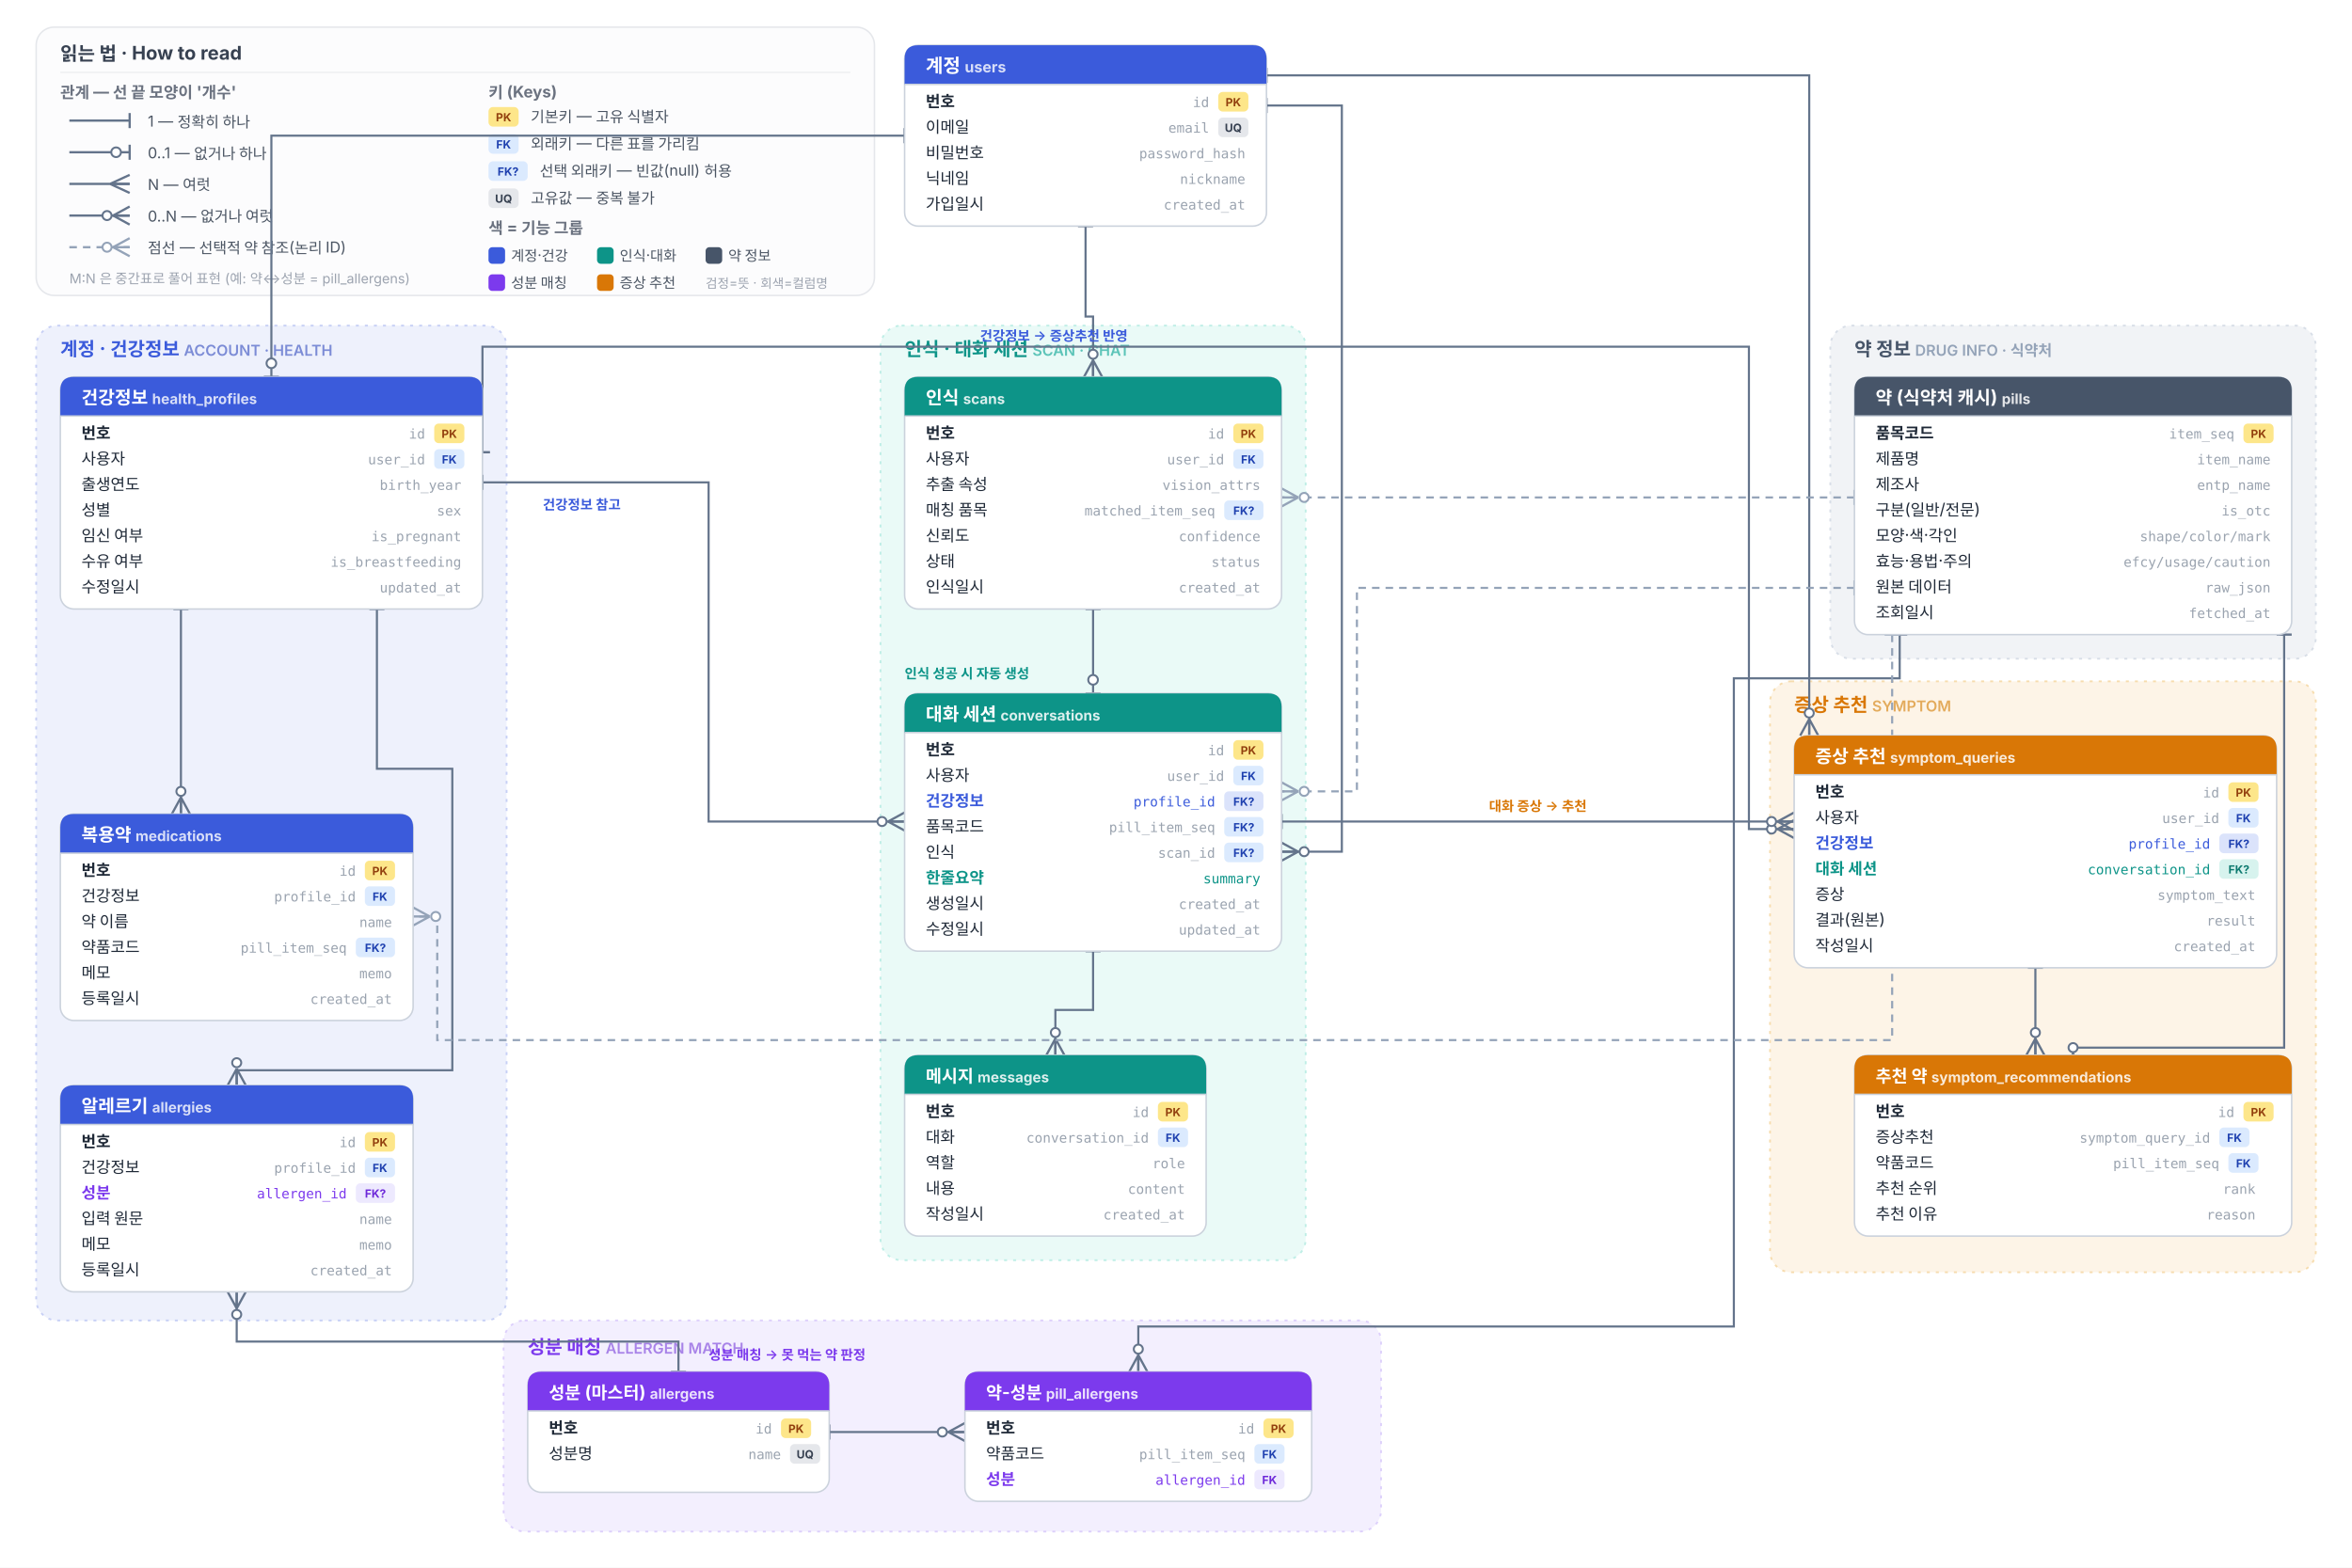
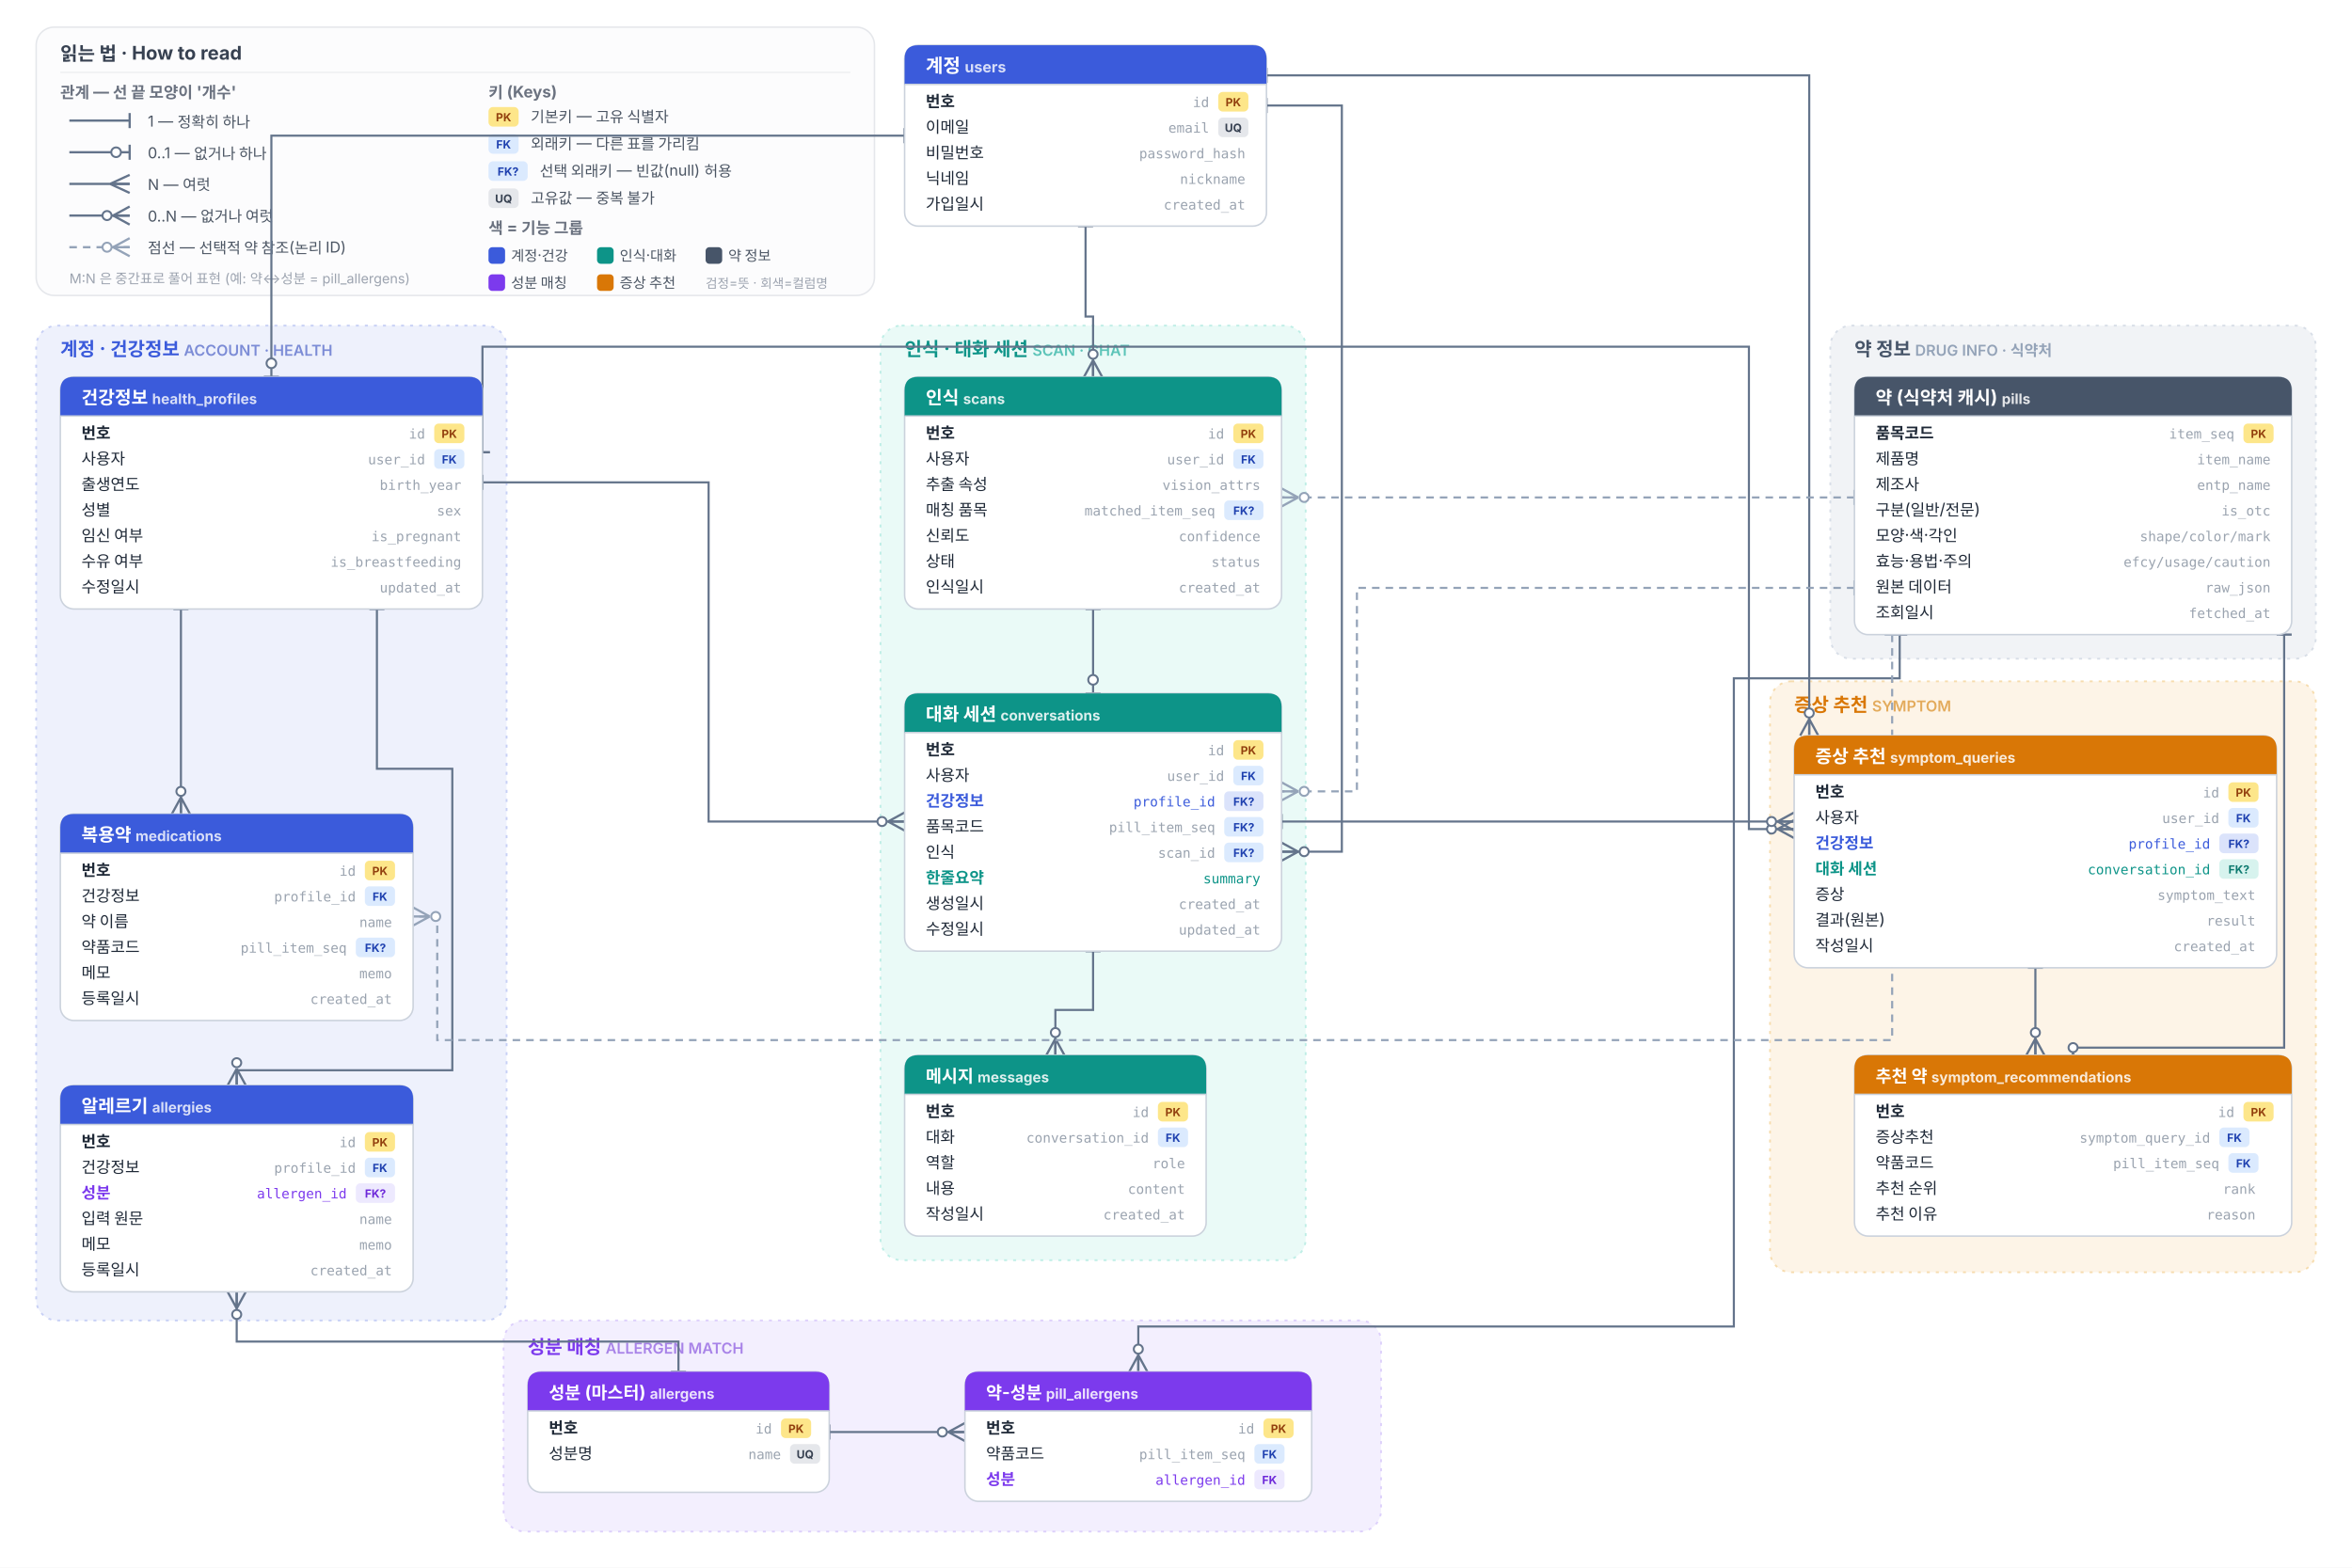
<svg xmlns="http://www.w3.org/2000/svg" width="2340" height="1560" viewBox="0 0 1560 1040" role="img" font-family="'Pretendard', 'Malgun Gothic', ui-sans-serif, system-ui, -apple-system, sans-serif">
  <rect x="0" y="0" width="1560" height="1040" fill="#ffffff" />
  <defs>
    <marker id="one" markerUnits="userSpaceOnUse" markerWidth="18" markerHeight="18" refX="9" refY="9" orient="auto">
      <path d="M9,4 V14" stroke="#64748b" stroke-width="1.5" fill="none" />
    </marker>
    <marker id="oneOpt" markerUnits="userSpaceOnUse" markerWidth="24" markerHeight="18" refX="14" refY="9" orient="auto">
      <path d="M14,4 V14" stroke="#64748b" stroke-width="1.5" fill="none" />
      <circle cx="5" cy="9" r="3.2" fill="#ffffff" stroke="#64748b" stroke-width="1.3" />
    </marker>
    <marker id="many" markerUnits="userSpaceOnUse" markerWidth="18" markerHeight="18" refX="13" refY="9" orient="auto">
      <path d="M0,9 L13,3 M0,9 L13,15 M0,9 L13,9" stroke="#64748b" stroke-width="1.5" fill="none" />
    </marker>
    <marker id="manyOpt" markerUnits="userSpaceOnUse" markerWidth="24" markerHeight="18" refX="19" refY="9" orient="auto">
      <circle cx="4" cy="9" r="3" fill="#ffffff" stroke="#64748b" stroke-width="1.3" />
      <path d="M8,9 L19,3 M8,9 L19,15 M8,9 L19,9" stroke="#64748b" stroke-width="1.5" fill="none" />
    </marker>
    <marker id="manyD" markerUnits="userSpaceOnUse" markerWidth="24" markerHeight="18" refX="19" refY="9" orient="auto">
      <circle cx="4" cy="9" r="3" fill="#ffffff" stroke="#94a3b8" stroke-width="1.3" />
      <path d="M8,9 L19,3 M8,9 L19,15 M8,9 L19,9" stroke="#94a3b8" stroke-width="1.5" fill="none" />
    </marker>
    <marker id="oneD" markerUnits="userSpaceOnUse" markerWidth="18" markerHeight="18" refX="9" refY="9" orient="auto">
      <path d="M9,4 V14" stroke="#94a3b8" stroke-width="1.5" fill="none" />
    </marker>
  </defs>
  <g>
    <rect x="24" y="216" width="312" height="660" rx="14" fill="#eef1fc" stroke="#c7d0f5" stroke-width="1.2" stroke-dasharray="2 4" />
    <text x="40" y="236" font-size="12.5" font-weight="700" fill="#3b5bdb">계정 · 건강정보 <tspan font-size="10" font-weight="600" fill="#7c8cd6">ACCOUNT · HEALTH</tspan>
    </text>
    <rect x="584" y="216" width="282" height="620" rx="14" fill="#eafaf7" stroke="#bfeee6" stroke-width="1.2" stroke-dasharray="2 4" />
    <text x="600" y="236" font-size="12.5" font-weight="700" fill="#0d9488">인식 · 대화 세션 <tspan font-size="10" font-weight="600" fill="#5cc4b8">SCAN · CHAT</tspan>
    </text>
    <rect x="1214" y="216" width="322" height="221" rx="14" fill="#f1f3f6" stroke="#d8dee7" stroke-width="1.2" stroke-dasharray="2 4" />
    <text x="1230" y="236" font-size="12.5" font-weight="700" fill="#475569">약 정보 <tspan font-size="10" font-weight="600" fill="#94a3b8">DRUG INFO · 식약처</tspan>
    </text>
    <rect x="1174" y="452" width="362" height="392" rx="14" fill="#fdf4e7" stroke="#f6dcae" stroke-width="1.2" stroke-dasharray="2 4" />
    <text x="1190" y="472" font-size="12.5" font-weight="700" fill="#d97706">증상 추천 <tspan font-size="10" font-weight="600" fill="#e3ab5c">SYMPTOM</tspan>
    </text>
    <rect x="334" y="876" width="582" height="140" rx="14" fill="#f3effe" stroke="#ddd0fb" stroke-width="1.2" stroke-dasharray="2 4" />
    <text x="350" y="898" font-size="12.5" font-weight="700" fill="#7c3aed">성분 매칭 <tspan font-size="10" font-weight="600" fill="#a883e8">ALLERGEN MATCH</tspan>
    </text>
  </g>
  <g transform="translate(24,18)">
    <rect x="0" y="0" width="556" height="178" rx="12" fill="#fcfcfd" stroke="#e5e7eb" />
    <text x="16" y="22" font-size="12.5" font-weight="700" fill="#374151">읽는 법 · How to read</text>
    <line x1="16" y1="30" x2="540" y2="30" stroke="#eef0f3" />
    <text x="16" y="47" font-size="10.5" font-weight="700" fill="#6b7280">관계 — 선 끝 모양이 '개수'</text>
    <line x1="22" y1="62" x2="62" y2="62" stroke="#64748b" stroke-width="1.5" marker-end="url(#one)" />
    <text x="74" y="66" font-size="10" fill="#4b5563">1 — 정확히 하나</text>
    <line x1="22" y1="83" x2="62" y2="83" stroke="#64748b" stroke-width="1.5" marker-end="url(#oneOpt)" />
    <text x="74" y="87" font-size="10" fill="#4b5563">0..1 — 없거나 하나</text>
    <line x1="22" y1="104" x2="62" y2="104" stroke="#64748b" stroke-width="1.5" marker-end="url(#many)" />
    <text x="74" y="108" font-size="10" fill="#4b5563">N — 여럿</text>
    <line x1="22" y1="125" x2="62" y2="125" stroke="#64748b" stroke-width="1.5" marker-end="url(#manyOpt)" />
    <text x="74" y="129" font-size="10" fill="#4b5563">0..N — 없거나 여럿</text>
    <line x1="22" y1="146" x2="62" y2="146" stroke="#94a3b8" stroke-width="1.5" stroke-dasharray="5 4" marker-end="url(#manyD)" />
    <text x="74" y="150" font-size="10" fill="#4b5563">점선 — 선택적 약 참조(논리 ID)</text>
    <text x="22" y="170" font-size="9" fill="#9ca3af">M:N 은 중간표로 풀어 표현 (예: 약↔성분 = pill_allergens)</text>
    <text x="300" y="47" font-size="10.5" font-weight="700" fill="#6b7280">키 (Keys)</text>
    <g transform="translate(300,53)">
      <rect width="20" height="13" rx="3" fill="#fde68a" />
      <text x="10" y="9.5" font-size="7.5" font-weight="700" text-anchor="middle" fill="#92400e">PK</text>
    </g>
    <text x="328" y="63" font-size="10" fill="#4b5563">기본키 — 고유 식별자</text>
    <g transform="translate(300,71)">
      <rect width="20" height="13" rx="3" fill="#dbeafe" />
      <text x="10" y="9.5" font-size="7.5" font-weight="700" text-anchor="middle" fill="#1e40af">FK</text>
    </g>
    <text x="328" y="81" font-size="10" fill="#4b5563">외래키 — 다른 표를 가리킴</text>
    <g transform="translate(300,89)">
      <rect width="26" height="13" rx="3" fill="#dbeafe" />
      <text x="13" y="9.5" font-size="7.5" font-weight="700" text-anchor="middle" fill="#1e40af">FK?</text>
    </g>
    <text x="334" y="99" font-size="10" fill="#4b5563">선택 외래키 — 빈값(null) 허용</text>
    <g transform="translate(300,107)">
      <rect width="20" height="13" rx="3" fill="#e5e7eb" />
      <text x="10" y="9.5" font-size="7.5" font-weight="700" text-anchor="middle" fill="#374151">UQ</text>
    </g>
    <text x="328" y="117" font-size="10" fill="#4b5563">고유값 — 중복 불가</text>
    <text x="300" y="137" font-size="10.5" font-weight="700" fill="#6b7280">색 = 기능 그룹</text>
    <rect x="300" y="146" width="11" height="11" rx="2.5" fill="#3b5bdb" />
    <text x="315" y="155" font-size="9.5" fill="#4b5563">계정·건강</text>
    <rect x="372" y="146" width="11" height="11" rx="2.5" fill="#0d9488" />
    <text x="387" y="155" font-size="9.5" fill="#4b5563">인식·대화</text>
    <rect x="444" y="146" width="11" height="11" rx="2.5" fill="#475569" />
    <text x="459" y="155" font-size="9.5" fill="#4b5563">약 정보</text>
    <rect x="300" y="164" width="11" height="11" rx="2.5" fill="#7c3aed" />
    <text x="315" y="173" font-size="9.5" fill="#4b5563">성분 매칭</text>
    <rect x="372" y="164" width="11" height="11" rx="2.5" fill="#d97706" />
    <text x="387" y="173" font-size="9.5" fill="#4b5563">증상 추천</text>
    <text x="444" y="173" font-size="8.5" fill="#9ca3af">검정=뜻 · 회색=컬럼명</text>
  </g>
  <g stroke="#64748b" stroke-width="1.4" fill="none">
    <path d="M600,90 H180 V250" marker-start="url(#one)" marker-end="url(#oneOpt)" />
    <path d="M720,150 V210 H725 V250" marker-start="url(#one)" marker-end="url(#manyOpt)" />
    <path d="M840,70 H890 V565 H850" marker-start="url(#one)" marker-end="url(#manyOpt)" />
    <path d="M840,50 H1200 V488" marker-start="url(#one)" marker-end="url(#manyOpt)" />
    <path d="M120,404 V540" marker-start="url(#one)" marker-end="url(#manyOpt)" />
    <path d="M250,404 V510 H300 V710 H157 V720" marker-start="url(#one)" marker-end="url(#manyOpt)" />
    <path d="M320,320 H470 V545 H600" marker-start="url(#one)" marker-end="url(#manyOpt)" />
    <path d="M320,300 V230 H1160 V550 H1190" marker-start="url(#one)" marker-end="url(#manyOpt)" />
    <path d="M450,910 V890 H157 V857" marker-start="url(#one)" marker-end="url(#manyOpt)" />
    <path d="M550,950 H640" marker-start="url(#one)" marker-end="url(#manyOpt)" />
    <path d="M1260,421 V450 H1150 V880 H755 V910" marker-start="url(#one)" marker-end="url(#manyOpt)" />
    <path d="M1515,421 V695 H1375 V710" marker-start="url(#one)" marker-end="url(#manyOpt)" />
    <path d="M725,404 V460" marker-start="url(#one)" marker-end="url(#oneOpt)" />
    <path d="M725,631 V670 H700 V700" marker-start="url(#one)" marker-end="url(#manyOpt)" />
    <path d="M850,545 H1190" marker-start="url(#one)" marker-end="url(#manyOpt)" />
    <path d="M1350,642 V700" marker-start="url(#one)" marker-end="url(#manyOpt)" />
  </g>
  <g stroke="#94a3b8" stroke-width="1.4" fill="none" stroke-dasharray="5 4">
    <path d="M1230,330 H850" marker-start="url(#oneD)" marker-end="url(#manyD)" />
    <path d="M1230,390 H900 V525 H850" marker-start="url(#oneD)" marker-end="url(#manyD)" />
    <path d="M1255,421 V690 H290 V608 H274" marker-start="url(#oneD)" marker-end="url(#manyD)" />
  </g>
-   <text x="360" y="338" font-size="9" font-weight="600" fill="#3b5bdb">건강정보 참고</text>
-   <text x="650" y="226" font-size="9" font-weight="600" fill="#3b5bdb">건강정보 → 증상추천 반영</text>
-   <text x="1020" y="538" font-size="9" font-weight="600" fill="#d97706" text-anchor="middle">대화 증상 → 추천</text>
-   <text x="600" y="450" font-size="9" font-weight="600" fill="#0d9488">인식 성공 시 자동 생성</text>
-   <text x="470" y="902" font-size="9" font-weight="600" fill="#7c3aed">성분 매칭 → 못 먹는 약 판정</text>
  <g>
    <rect x="600" y="30" width="240" height="120" rx="9" fill="#ffffff" stroke="#cbd2dc" />
    <path d="M600,56 V39 Q600,30 609,30 H831 Q840,30 840,39 V56 Z" fill="#3b5bdb" />
    <text x="614" y="48" font-size="12.5" font-weight="700" fill="#fff">계정 <tspan font-size="10" fill-opacity="0.8">users</tspan>
    </text>
    <line x1="600" y1="56" x2="840" y2="56" stroke="#cbd2dc" />
    <text x="614" y="71" font-size="10.5" font-weight="700" fill="#1f2937">번호</text>
    <text x="802" y="71" font-size="9" text-anchor="end" fill="#9aa3af" font-family="ui-monospace,Consolas,monospace">id</text>
    <g transform="translate(808,61)">
      <rect width="20" height="13" rx="3" fill="#fde68a" />
      <text x="10" y="9.5" font-size="7.5" font-weight="700" text-anchor="middle" fill="#92400e">PK</text>
    </g>
    <text x="614" y="88" font-size="10.5" fill="#1f2937">이메일</text>
    <text x="802" y="88" font-size="9" text-anchor="end" fill="#9aa3af" font-family="ui-monospace,Consolas,monospace">email</text>
    <g transform="translate(808,78)">
      <rect width="20" height="13" rx="3" fill="#e5e7eb" />
      <text x="10" y="9.5" font-size="7.5" font-weight="700" text-anchor="middle" fill="#374151">UQ</text>
    </g>
    <text x="614" y="105" font-size="10.5" fill="#1f2937">비밀번호</text>
    <text x="826" y="105" font-size="9" text-anchor="end" fill="#9aa3af" font-family="ui-monospace,Consolas,monospace">password_hash</text>
    <text x="614" y="122" font-size="10.5" fill="#1f2937">닉네임</text>
    <text x="826" y="122" font-size="9" text-anchor="end" fill="#9aa3af" font-family="ui-monospace,Consolas,monospace">nickname</text>
    <text x="614" y="139" font-size="10.5" fill="#1f2937">가입일시</text>
    <text x="826" y="139" font-size="9" text-anchor="end" fill="#9aa3af" font-family="ui-monospace,Consolas,monospace">created_at</text>
  </g>
  <g>
    <rect x="40" y="250" width="280" height="154" rx="9" fill="#ffffff" stroke="#cbd2dc" />
    <path d="M40,276 V259 Q40,250 49,250 H311 Q320,250 320,259 V276 Z" fill="#3b5bdb" />
    <text x="54" y="268" font-size="12" font-weight="700" fill="#fff">건강정보 <tspan font-size="9.5" fill-opacity="0.8">health_profiles</tspan>
    </text>
    <line x1="40" y1="276" x2="320" y2="276" stroke="#cbd2dc" />
    <text x="54" y="291" font-size="10.5" font-weight="700" fill="#1f2937">번호</text>
    <text x="282" y="291" font-size="9" text-anchor="end" fill="#9aa3af" font-family="ui-monospace,Consolas,monospace">id</text>
    <g transform="translate(288,281)">
      <rect width="20" height="13" rx="3" fill="#fde68a" />
      <text x="10" y="9.5" font-size="7.5" font-weight="700" text-anchor="middle" fill="#92400e">PK</text>
    </g>
    <text x="54" y="308" font-size="10.5" fill="#1f2937">사용자</text>
    <text x="282" y="308" font-size="9" text-anchor="end" fill="#9aa3af" font-family="ui-monospace,Consolas,monospace">user_id</text>
    <g transform="translate(288,298)">
      <rect width="20" height="13" rx="3" fill="#dbeafe" />
      <text x="10" y="9.5" font-size="7.5" font-weight="700" text-anchor="middle" fill="#1e40af">FK</text>
    </g>
    <text x="54" y="325" font-size="10.5" fill="#1f2937">출생연도</text>
    <text x="306" y="325" font-size="9" text-anchor="end" fill="#9aa3af" font-family="ui-monospace,Consolas,monospace">birth_year</text>
    <text x="54" y="342" font-size="10.5" fill="#1f2937">성별</text>
    <text x="306" y="342" font-size="9" text-anchor="end" fill="#9aa3af" font-family="ui-monospace,Consolas,monospace">sex</text>
    <text x="54" y="359" font-size="10.5" fill="#1f2937">임신 여부</text>
    <text x="306" y="359" font-size="9" text-anchor="end" fill="#9aa3af" font-family="ui-monospace,Consolas,monospace">is_pregnant</text>
    <text x="54" y="376" font-size="10.5" fill="#1f2937">수유 여부</text>
    <text x="306" y="376" font-size="9" text-anchor="end" fill="#9aa3af" font-family="ui-monospace,Consolas,monospace">is_breastfeeding</text>
    <text x="54" y="393" font-size="10.5" fill="#1f2937">수정일시</text>
    <text x="306" y="393" font-size="9" text-anchor="end" fill="#9aa3af" font-family="ui-monospace,Consolas,monospace">updated_at</text>
  </g>
  <g>
    <rect x="40" y="540" width="234" height="137" rx="9" fill="#ffffff" stroke="#cbd2dc" />
    <path d="M40,566 V549 Q40,540 49,540 H265 Q274,540 274,549 V566 Z" fill="#3b5bdb" />
    <text x="54" y="558" font-size="12" font-weight="700" fill="#fff">복용약 <tspan font-size="9.5" fill-opacity="0.8">medications</tspan>
    </text>
    <line x1="40" y1="566" x2="274" y2="566" stroke="#cbd2dc" />
    <text x="54" y="581" font-size="10.5" font-weight="700" fill="#1f2937">번호</text>
    <text x="236" y="581" font-size="9" text-anchor="end" fill="#9aa3af" font-family="ui-monospace,Consolas,monospace">id</text>
    <g transform="translate(242,571)">
      <rect width="20" height="13" rx="3" fill="#fde68a" />
      <text x="10" y="9.5" font-size="7.5" font-weight="700" text-anchor="middle" fill="#92400e">PK</text>
    </g>
    <text x="54" y="598" font-size="10.5" fill="#1f2937">건강정보</text>
    <text x="236" y="598" font-size="9" text-anchor="end" fill="#9aa3af" font-family="ui-monospace,Consolas,monospace">profile_id</text>
    <g transform="translate(242,588)">
      <rect width="20" height="13" rx="3" fill="#dbeafe" />
      <text x="10" y="9.5" font-size="7.5" font-weight="700" text-anchor="middle" fill="#1e40af">FK</text>
    </g>
    <text x="54" y="615" font-size="10.5" fill="#1f2937">약 이름</text>
    <text x="260" y="615" font-size="9" text-anchor="end" fill="#9aa3af" font-family="ui-monospace,Consolas,monospace">name</text>
    <text x="54" y="632" font-size="10.5" fill="#1f2937">약품코드</text>
    <text x="230" y="632" font-size="9" text-anchor="end" fill="#9aa3af" font-family="ui-monospace,Consolas,monospace">pill_item_seq</text>
    <g transform="translate(236,622)">
      <rect width="26" height="13" rx="3" fill="#dbeafe" />
      <text x="13" y="9.5" font-size="7.5" font-weight="700" text-anchor="middle" fill="#1e40af">FK?</text>
    </g>
    <text x="54" y="649" font-size="10.5" fill="#1f2937">메모</text>
    <text x="260" y="649" font-size="9" text-anchor="end" fill="#9aa3af" font-family="ui-monospace,Consolas,monospace">memo</text>
    <text x="54" y="666" font-size="10.5" fill="#1f2937">등록일시</text>
    <text x="260" y="666" font-size="9" text-anchor="end" fill="#9aa3af" font-family="ui-monospace,Consolas,monospace">created_at</text>
  </g>
  <g>
    <rect x="40" y="720" width="234" height="137" rx="9" fill="#ffffff" stroke="#cbd2dc" />
    <path d="M40,746 V729 Q40,720 49,720 H265 Q274,720 274,729 V746 Z" fill="#3b5bdb" />
    <text x="54" y="738" font-size="12" font-weight="700" fill="#fff">알레르기 <tspan font-size="9.5" fill-opacity="0.8">allergies</tspan>
    </text>
    <line x1="40" y1="746" x2="274" y2="746" stroke="#cbd2dc" />
    <text x="54" y="761" font-size="10.5" font-weight="700" fill="#1f2937">번호</text>
    <text x="236" y="761" font-size="9" text-anchor="end" fill="#9aa3af" font-family="ui-monospace,Consolas,monospace">id</text>
    <g transform="translate(242,751)">
      <rect width="20" height="13" rx="3" fill="#fde68a" />
      <text x="10" y="9.5" font-size="7.5" font-weight="700" text-anchor="middle" fill="#92400e">PK</text>
    </g>
    <text x="54" y="778" font-size="10.5" fill="#1f2937">건강정보</text>
    <text x="236" y="778" font-size="9" text-anchor="end" fill="#9aa3af" font-family="ui-monospace,Consolas,monospace">profile_id</text>
    <g transform="translate(242,768)">
      <rect width="20" height="13" rx="3" fill="#dbeafe" />
      <text x="10" y="9.5" font-size="7.5" font-weight="700" text-anchor="middle" fill="#1e40af">FK</text>
    </g>
    <text x="54" y="795" font-size="10.5" font-weight="700" fill="#7c3aed">성분</text>
    <text x="230" y="795" font-size="9" text-anchor="end" fill="#7c3aed" font-family="ui-monospace,Consolas,monospace">allergen_id</text>
    <g transform="translate(236,785)">
      <rect width="26" height="13" rx="3" fill="#ede9fe" />
      <text x="13" y="9.5" font-size="7.5" font-weight="700" text-anchor="middle" fill="#6d28d9">FK?</text>
    </g>
    <text x="54" y="812" font-size="10.5" fill="#1f2937">입력 원문</text>
    <text x="260" y="812" font-size="9" text-anchor="end" fill="#9aa3af" font-family="ui-monospace,Consolas,monospace">name</text>
    <text x="54" y="829" font-size="10.5" fill="#1f2937">메모</text>
    <text x="260" y="829" font-size="9" text-anchor="end" fill="#9aa3af" font-family="ui-monospace,Consolas,monospace">memo</text>
    <text x="54" y="846" font-size="10.5" fill="#1f2937">등록일시</text>
    <text x="260" y="846" font-size="9" text-anchor="end" fill="#9aa3af" font-family="ui-monospace,Consolas,monospace">created_at</text>
  </g>
  <g>
    <rect x="600" y="250" width="250" height="154" rx="9" fill="#ffffff" stroke="#cbd2dc" />
    <path d="M600,276 V259 Q600,250 609,250 H841 Q850,250 850,259 V276 Z" fill="#0d9488" />
    <text x="614" y="268" font-size="12" font-weight="700" fill="#fff">인식 <tspan font-size="9.5" fill-opacity="0.85">scans</tspan>
    </text>
    <line x1="600" y1="276" x2="850" y2="276" stroke="#cbd2dc" />
    <text x="614" y="291" font-size="10.5" font-weight="700" fill="#1f2937">번호</text>
    <text x="812" y="291" font-size="9" text-anchor="end" fill="#9aa3af" font-family="ui-monospace,Consolas,monospace">id</text>
    <g transform="translate(818,281)">
      <rect width="20" height="13" rx="3" fill="#fde68a" />
      <text x="10" y="9.5" font-size="7.5" font-weight="700" text-anchor="middle" fill="#92400e">PK</text>
    </g>
    <text x="614" y="308" font-size="10.5" fill="#1f2937">사용자</text>
    <text x="812" y="308" font-size="9" text-anchor="end" fill="#9aa3af" font-family="ui-monospace,Consolas,monospace">user_id</text>
    <g transform="translate(818,298)">
      <rect width="20" height="13" rx="3" fill="#dbeafe" />
      <text x="10" y="9.5" font-size="7.5" font-weight="700" text-anchor="middle" fill="#1e40af">FK</text>
    </g>
    <text x="614" y="325" font-size="10.5" fill="#1f2937">추출 속성</text>
    <text x="836" y="325" font-size="9" text-anchor="end" fill="#9aa3af" font-family="ui-monospace,Consolas,monospace">vision_attrs</text>
    <text x="614" y="342" font-size="10.5" fill="#1f2937">매칭 품목</text>
    <text x="806" y="342" font-size="9" text-anchor="end" fill="#9aa3af" font-family="ui-monospace,Consolas,monospace">matched_item_seq</text>
    <g transform="translate(812,332)">
      <rect width="26" height="13" rx="3" fill="#dbeafe" />
      <text x="13" y="9.5" font-size="7.5" font-weight="700" text-anchor="middle" fill="#1e40af">FK?</text>
    </g>
    <text x="614" y="359" font-size="10.5" fill="#1f2937">신뢰도</text>
    <text x="836" y="359" font-size="9" text-anchor="end" fill="#9aa3af" font-family="ui-monospace,Consolas,monospace">confidence</text>
    <text x="614" y="376" font-size="10.5" fill="#1f2937">상태</text>
    <text x="836" y="376" font-size="9" text-anchor="end" fill="#9aa3af" font-family="ui-monospace,Consolas,monospace">status</text>
    <text x="614" y="393" font-size="10.5" fill="#1f2937">인식일시</text>
    <text x="836" y="393" font-size="9" text-anchor="end" fill="#9aa3af" font-family="ui-monospace,Consolas,monospace">created_at</text>
  </g>
  <g>
    <rect x="600" y="460" width="250" height="171" rx="9" fill="#ffffff" stroke="#cbd2dc" />
    <path d="M600,486 V469 Q600,460 609,460 H841 Q850,460 850,469 V486 Z" fill="#0d9488" />
    <text x="614" y="478" font-size="12" font-weight="700" fill="#fff">대화 세션 <tspan font-size="9.5" fill-opacity="0.85">conversations</tspan>
    </text>
    <line x1="600" y1="486" x2="850" y2="486" stroke="#cbd2dc" />
    <text x="614" y="501" font-size="10.5" font-weight="700" fill="#1f2937">번호</text>
    <text x="812" y="501" font-size="9" text-anchor="end" fill="#9aa3af" font-family="ui-monospace,Consolas,monospace">id</text>
    <g transform="translate(818,491)">
      <rect width="20" height="13" rx="3" fill="#fde68a" />
      <text x="10" y="9.5" font-size="7.5" font-weight="700" text-anchor="middle" fill="#92400e">PK</text>
    </g>
    <text x="614" y="518" font-size="10.5" fill="#1f2937">사용자</text>
    <text x="812" y="518" font-size="9" text-anchor="end" fill="#9aa3af" font-family="ui-monospace,Consolas,monospace">user_id</text>
    <g transform="translate(818,508)">
      <rect width="20" height="13" rx="3" fill="#dbeafe" />
      <text x="10" y="9.5" font-size="7.5" font-weight="700" text-anchor="middle" fill="#1e40af">FK</text>
    </g>
    <text x="614" y="535" font-size="10.5" font-weight="700" fill="#3b5bdb">건강정보</text>
    <text x="806" y="535" font-size="9" text-anchor="end" fill="#3b5bdb" font-family="ui-monospace,Consolas,monospace">profile_id</text>
    <g transform="translate(812,525)">
      <rect width="26" height="13" rx="3" fill="#dbe3fb" />
      <text x="13" y="9.5" font-size="7.5" font-weight="700" text-anchor="middle" fill="#1e40af">FK?</text>
    </g>
    <text x="614" y="552" font-size="10.5" fill="#1f2937">품목코드</text>
    <text x="806" y="552" font-size="9" text-anchor="end" fill="#9aa3af" font-family="ui-monospace,Consolas,monospace">pill_item_seq</text>
    <g transform="translate(812,542)">
      <rect width="26" height="13" rx="3" fill="#dbeafe" />
      <text x="13" y="9.5" font-size="7.5" font-weight="700" text-anchor="middle" fill="#1e40af">FK?</text>
    </g>
    <text x="614" y="569" font-size="10.5" fill="#1f2937">인식</text>
    <text x="806" y="569" font-size="9" text-anchor="end" fill="#9aa3af" font-family="ui-monospace,Consolas,monospace">scan_id</text>
    <g transform="translate(812,559)">
      <rect width="26" height="13" rx="3" fill="#dbeafe" />
      <text x="13" y="9.5" font-size="7.5" font-weight="700" text-anchor="middle" fill="#1e40af">FK?</text>
    </g>
    <text x="614" y="586" font-size="10.5" font-weight="700" fill="#0d9488">한줄요약</text>
    <text x="836" y="586" font-size="9" text-anchor="end" fill="#0d9488" font-family="ui-monospace,Consolas,monospace">summary</text>
    <text x="614" y="603" font-size="10.5" fill="#1f2937">생성일시</text>
    <text x="836" y="603" font-size="9" text-anchor="end" fill="#9aa3af" font-family="ui-monospace,Consolas,monospace">created_at</text>
    <text x="614" y="620" font-size="10.5" fill="#1f2937">수정일시</text>
    <text x="836" y="620" font-size="9" text-anchor="end" fill="#9aa3af" font-family="ui-monospace,Consolas,monospace">updated_at</text>
  </g>
  <g>
    <rect x="600" y="700" width="200" height="120" rx="9" fill="#ffffff" stroke="#cbd2dc" />
    <path d="M600,726 V709 Q600,700 609,700 H791 Q800,700 800,709 V726 Z" fill="#0d9488" />
    <text x="614" y="718" font-size="11.5" font-weight="700" fill="#fff">메시지 <tspan font-size="9.5" fill-opacity="0.85">messages</tspan>
    </text>
    <line x1="600" y1="726" x2="800" y2="726" stroke="#cbd2dc" />
    <text x="614" y="741" font-size="10.5" font-weight="700" fill="#1f2937">번호</text>
    <text x="762" y="741" font-size="9" text-anchor="end" fill="#9aa3af" font-family="ui-monospace,Consolas,monospace">id</text>
    <g transform="translate(768,731)">
      <rect width="20" height="13" rx="3" fill="#fde68a" />
      <text x="10" y="9.5" font-size="7.5" font-weight="700" text-anchor="middle" fill="#92400e">PK</text>
    </g>
    <text x="614" y="758" font-size="10.5" fill="#1f2937">대화</text>
    <text x="762" y="758" font-size="9" text-anchor="end" fill="#9aa3af" font-family="ui-monospace,Consolas,monospace">conversation_id</text>
    <g transform="translate(768,748)">
      <rect width="20" height="13" rx="3" fill="#dbeafe" />
      <text x="10" y="9.5" font-size="7.5" font-weight="700" text-anchor="middle" fill="#1e40af">FK</text>
    </g>
    <text x="614" y="775" font-size="10.5" fill="#1f2937">역할</text>
    <text x="786" y="775" font-size="9" text-anchor="end" fill="#9aa3af" font-family="ui-monospace,Consolas,monospace">role</text>
    <text x="614" y="792" font-size="10.5" fill="#1f2937">내용</text>
    <text x="786" y="792" font-size="9" text-anchor="end" fill="#9aa3af" font-family="ui-monospace,Consolas,monospace">content</text>
    <text x="614" y="809" font-size="10.5" fill="#1f2937">작성일시</text>
    <text x="786" y="809" font-size="9" text-anchor="end" fill="#9aa3af" font-family="ui-monospace,Consolas,monospace">created_at</text>
  </g>
  <g>
    <rect x="1230" y="250" width="290" height="171" rx="9" fill="#ffffff" stroke="#cbd2dc" />
    <path d="M1230,276 V259 Q1230,250 1239,250 H1511 Q1520,250 1520,259 V276 Z" fill="#475569" />
    <text x="1244" y="268" font-size="12" font-weight="700" fill="#fff">약 (식약처 캐시) <tspan font-size="9.5" fill-opacity="0.85">pills</tspan>
    </text>
    <line x1="1230" y1="276" x2="1520" y2="276" stroke="#cbd2dc" />
    <text x="1244" y="291" font-size="10.5" font-weight="700" fill="#1f2937">품목코드</text>
    <text x="1482" y="291" font-size="9" text-anchor="end" fill="#9aa3af" font-family="ui-monospace,Consolas,monospace">item_seq</text>
    <g transform="translate(1488,281)">
      <rect width="20" height="13" rx="3" fill="#fde68a" />
      <text x="10" y="9.5" font-size="7.5" font-weight="700" text-anchor="middle" fill="#92400e">PK</text>
    </g>
    <text x="1244" y="308" font-size="10.5" fill="#1f2937">제품명</text>
    <text x="1506" y="308" font-size="9" text-anchor="end" fill="#9aa3af" font-family="ui-monospace,Consolas,monospace">item_name</text>
    <text x="1244" y="325" font-size="10.5" fill="#1f2937">제조사</text>
    <text x="1506" y="325" font-size="9" text-anchor="end" fill="#9aa3af" font-family="ui-monospace,Consolas,monospace">entp_name</text>
    <text x="1244" y="342" font-size="10.5" fill="#1f2937">구분(일반/전문)</text>
    <text x="1506" y="342" font-size="9" text-anchor="end" fill="#9aa3af" font-family="ui-monospace,Consolas,monospace">is_otc</text>
    <text x="1244" y="359" font-size="10.5" fill="#1f2937">모양·색·각인</text>
    <text x="1506" y="359" font-size="9" text-anchor="end" fill="#9aa3af" font-family="ui-monospace,Consolas,monospace">shape/color/mark</text>
    <text x="1244" y="376" font-size="10.5" fill="#1f2937">효능·용법·주의</text>
    <text x="1506" y="376" font-size="9" text-anchor="end" fill="#9aa3af" font-family="ui-monospace,Consolas,monospace">efcy/usage/caution</text>
    <text x="1244" y="393" font-size="10.5" fill="#1f2937">원본 데이터</text>
    <text x="1506" y="393" font-size="9" text-anchor="end" fill="#9aa3af" font-family="ui-monospace,Consolas,monospace">raw_json</text>
    <text x="1244" y="410" font-size="10.5" fill="#1f2937">조회일시</text>
    <text x="1506" y="410" font-size="9" text-anchor="end" fill="#9aa3af" font-family="ui-monospace,Consolas,monospace">fetched_at</text>
  </g>
  <g>
    <rect x="1190" y="488" width="320" height="154" rx="9" fill="#ffffff" stroke="#cbd2dc" />
    <path d="M1190,514 V497 Q1190,488 1199,488 H1501 Q1510,488 1510,497 V514 Z" fill="#d97706" />
    <text x="1204" y="506" font-size="12" font-weight="700" fill="#fff">증상 추천 <tspan font-size="9.5" fill-opacity="0.85">symptom_queries</tspan>
    </text>
    <line x1="1190" y1="514" x2="1510" y2="514" stroke="#cbd2dc" />
    <text x="1204" y="529" font-size="10.5" font-weight="700" fill="#1f2937">번호</text>
    <text x="1472" y="529" font-size="9" text-anchor="end" fill="#9aa3af" font-family="ui-monospace,Consolas,monospace">id</text>
    <g transform="translate(1478,519)">
      <rect width="20" height="13" rx="3" fill="#fde68a" />
      <text x="10" y="9.5" font-size="7.5" font-weight="700" text-anchor="middle" fill="#92400e">PK</text>
    </g>
    <text x="1204" y="546" font-size="10.5" fill="#1f2937">사용자</text>
    <text x="1472" y="546" font-size="9" text-anchor="end" fill="#9aa3af" font-family="ui-monospace,Consolas,monospace">user_id</text>
    <g transform="translate(1478,536)">
      <rect width="20" height="13" rx="3" fill="#dbeafe" />
      <text x="10" y="9.5" font-size="7.5" font-weight="700" text-anchor="middle" fill="#1e40af">FK</text>
    </g>
    <text x="1204" y="563" font-size="10.5" font-weight="700" fill="#3b5bdb">건강정보</text>
    <text x="1466" y="563" font-size="9" text-anchor="end" fill="#3b5bdb" font-family="ui-monospace,Consolas,monospace">profile_id</text>
    <g transform="translate(1472,553)">
      <rect width="26" height="13" rx="3" fill="#dbe3fb" />
      <text x="13" y="9.5" font-size="7.5" font-weight="700" text-anchor="middle" fill="#1e40af">FK?</text>
    </g>
    <text x="1204" y="580" font-size="10.5" font-weight="700" fill="#0d9488">대화 세션</text>
    <text x="1466" y="580" font-size="9" text-anchor="end" fill="#0d9488" font-family="ui-monospace,Consolas,monospace">conversation_id</text>
    <g transform="translate(1472,570)">
      <rect width="26" height="13" rx="3" fill="#d7f3ee" />
      <text x="13" y="9.5" font-size="7.5" font-weight="700" text-anchor="middle" fill="#0d7a6f">FK?</text>
    </g>
    <text x="1204" y="597" font-size="10.5" fill="#1f2937">증상</text>
    <text x="1496" y="597" font-size="9" text-anchor="end" fill="#9aa3af" font-family="ui-monospace,Consolas,monospace">symptom_text</text>
    <text x="1204" y="614" font-size="10.5" fill="#1f2937">결과(원본)</text>
    <text x="1496" y="614" font-size="9" text-anchor="end" fill="#9aa3af" font-family="ui-monospace,Consolas,monospace">result</text>
    <text x="1204" y="631" font-size="10.5" fill="#1f2937">작성일시</text>
    <text x="1496" y="631" font-size="9" text-anchor="end" fill="#9aa3af" font-family="ui-monospace,Consolas,monospace">created_at</text>
  </g>
  <g>
    <rect x="1230" y="700" width="290" height="120" rx="9" fill="#ffffff" stroke="#cbd2dc" />
    <path d="M1230,726 V709 Q1230,700 1239,700 H1511 Q1520,700 1520,709 V726 Z" fill="#d97706" />
    <text x="1244" y="718" font-size="11.5" font-weight="700" fill="#fff">추천 약 <tspan font-size="9.5" fill-opacity="0.85">symptom_recommendations</tspan>
    </text>
    <line x1="1230" y1="726" x2="1520" y2="726" stroke="#cbd2dc" />
    <text x="1244" y="741" font-size="10.5" font-weight="700" fill="#1f2937">번호</text>
    <text x="1482" y="741" font-size="9" text-anchor="end" fill="#9aa3af" font-family="ui-monospace,Consolas,monospace">id</text>
    <g transform="translate(1488,731)">
      <rect width="20" height="13" rx="3" fill="#fde68a" />
      <text x="10" y="9.5" font-size="7.5" font-weight="700" text-anchor="middle" fill="#92400e">PK</text>
    </g>
    <text x="1244" y="758" font-size="10.5" fill="#1f2937">증상추천</text>
    <text x="1466" y="758" font-size="9" text-anchor="end" fill="#9aa3af" font-family="ui-monospace,Consolas,monospace">symptom_query_id</text>
    <g transform="translate(1472,748)">
      <rect width="20" height="13" rx="3" fill="#dbeafe" />
      <text x="10" y="9.5" font-size="7.5" font-weight="700" text-anchor="middle" fill="#1e40af">FK</text>
    </g>
    <text x="1244" y="775" font-size="10.5" fill="#1f2937">약품코드</text>
    <text x="1472" y="775" font-size="9" text-anchor="end" fill="#9aa3af" font-family="ui-monospace,Consolas,monospace">pill_item_seq</text>
    <g transform="translate(1478,765)">
      <rect width="20" height="13" rx="3" fill="#dbeafe" />
      <text x="10" y="9.5" font-size="7.5" font-weight="700" text-anchor="middle" fill="#1e40af">FK</text>
    </g>
    <text x="1244" y="792" font-size="10.5" fill="#1f2937">추천 순위</text>
    <text x="1496" y="792" font-size="9" text-anchor="end" fill="#9aa3af" font-family="ui-monospace,Consolas,monospace">rank</text>
    <text x="1244" y="809" font-size="10.5" fill="#1f2937">추천 이유</text>
    <text x="1496" y="809" font-size="9" text-anchor="end" fill="#9aa3af" font-family="ui-monospace,Consolas,monospace">reason</text>
  </g>
  <g>
    <rect x="350" y="910" width="200" height="80" rx="9" fill="#ffffff" stroke="#cbd2dc" />
    <path d="M350,936 V919 Q350,910 359,910 H541 Q550,910 550,919 V936 Z" fill="#7c3aed" />
    <text x="364" y="928" font-size="11.5" font-weight="700" fill="#fff">성분 (마스터) <tspan font-size="9.5" fill-opacity="0.85">allergens</tspan>
    </text>
    <line x1="350" y1="936" x2="550" y2="936" stroke="#cbd2dc" />
    <text x="364" y="951" font-size="10.5" font-weight="700" fill="#1f2937">번호</text>
    <text x="512" y="951" font-size="9" text-anchor="end" fill="#9aa3af" font-family="ui-monospace,Consolas,monospace">id</text>
    <g transform="translate(518,941)">
      <rect width="20" height="13" rx="3" fill="#fde68a" />
      <text x="10" y="9.5" font-size="7.5" font-weight="700" text-anchor="middle" fill="#92400e">PK</text>
    </g>
    <text x="364" y="968" font-size="10.5" fill="#1f2937">성분명</text>
    <text x="518" y="968" font-size="9" text-anchor="end" fill="#9aa3af" font-family="ui-monospace,Consolas,monospace">name</text>
    <g transform="translate(524,958)">
      <rect width="20" height="13" rx="3" fill="#e5e7eb" />
      <text x="10" y="9.5" font-size="7.5" font-weight="700" text-anchor="middle" fill="#374151">UQ</text>
    </g>
  </g>
  <g>
    <rect x="640" y="910" width="230" height="86" rx="9" fill="#ffffff" stroke="#cbd2dc" />
    <path d="M640,936 V919 Q640,910 649,910 H861 Q870,910 870,919 V936 Z" fill="#7c3aed" />
    <text x="654" y="928" font-size="11.5" font-weight="700" fill="#fff">약-성분 <tspan font-size="9.5" fill-opacity="0.85">pill_allergens</tspan>
    </text>
    <line x1="640" y1="936" x2="870" y2="936" stroke="#cbd2dc" />
    <text x="654" y="951" font-size="10.5" font-weight="700" fill="#1f2937">번호</text>
    <text x="832" y="951" font-size="9" text-anchor="end" fill="#9aa3af" font-family="ui-monospace,Consolas,monospace">id</text>
    <g transform="translate(838,941)">
      <rect width="20" height="13" rx="3" fill="#fde68a" />
      <text x="10" y="9.5" font-size="7.5" font-weight="700" text-anchor="middle" fill="#92400e">PK</text>
    </g>
    <text x="654" y="968" font-size="10.5" fill="#1f2937">약품코드</text>
    <text x="826" y="968" font-size="9" text-anchor="end" fill="#9aa3af" font-family="ui-monospace,Consolas,monospace">pill_item_seq</text>
    <g transform="translate(832,958)">
      <rect width="20" height="13" rx="3" fill="#dbeafe" />
      <text x="10" y="9.5" font-size="7.5" font-weight="700" text-anchor="middle" fill="#1e40af">FK</text>
    </g>
    <text x="654" y="985" font-size="10.5" font-weight="700" fill="#7c3aed">성분</text>
    <text x="826" y="985" font-size="9" text-anchor="end" fill="#7c3aed" font-family="ui-monospace,Consolas,monospace">allergen_id</text>
    <g transform="translate(832,975)">
      <rect width="20" height="13" rx="3" fill="#ede9fe" />
      <text x="10" y="9.5" font-size="7.5" font-weight="700" text-anchor="middle" fill="#6d28d9">FK</text>
    </g>
  </g>
</svg>
